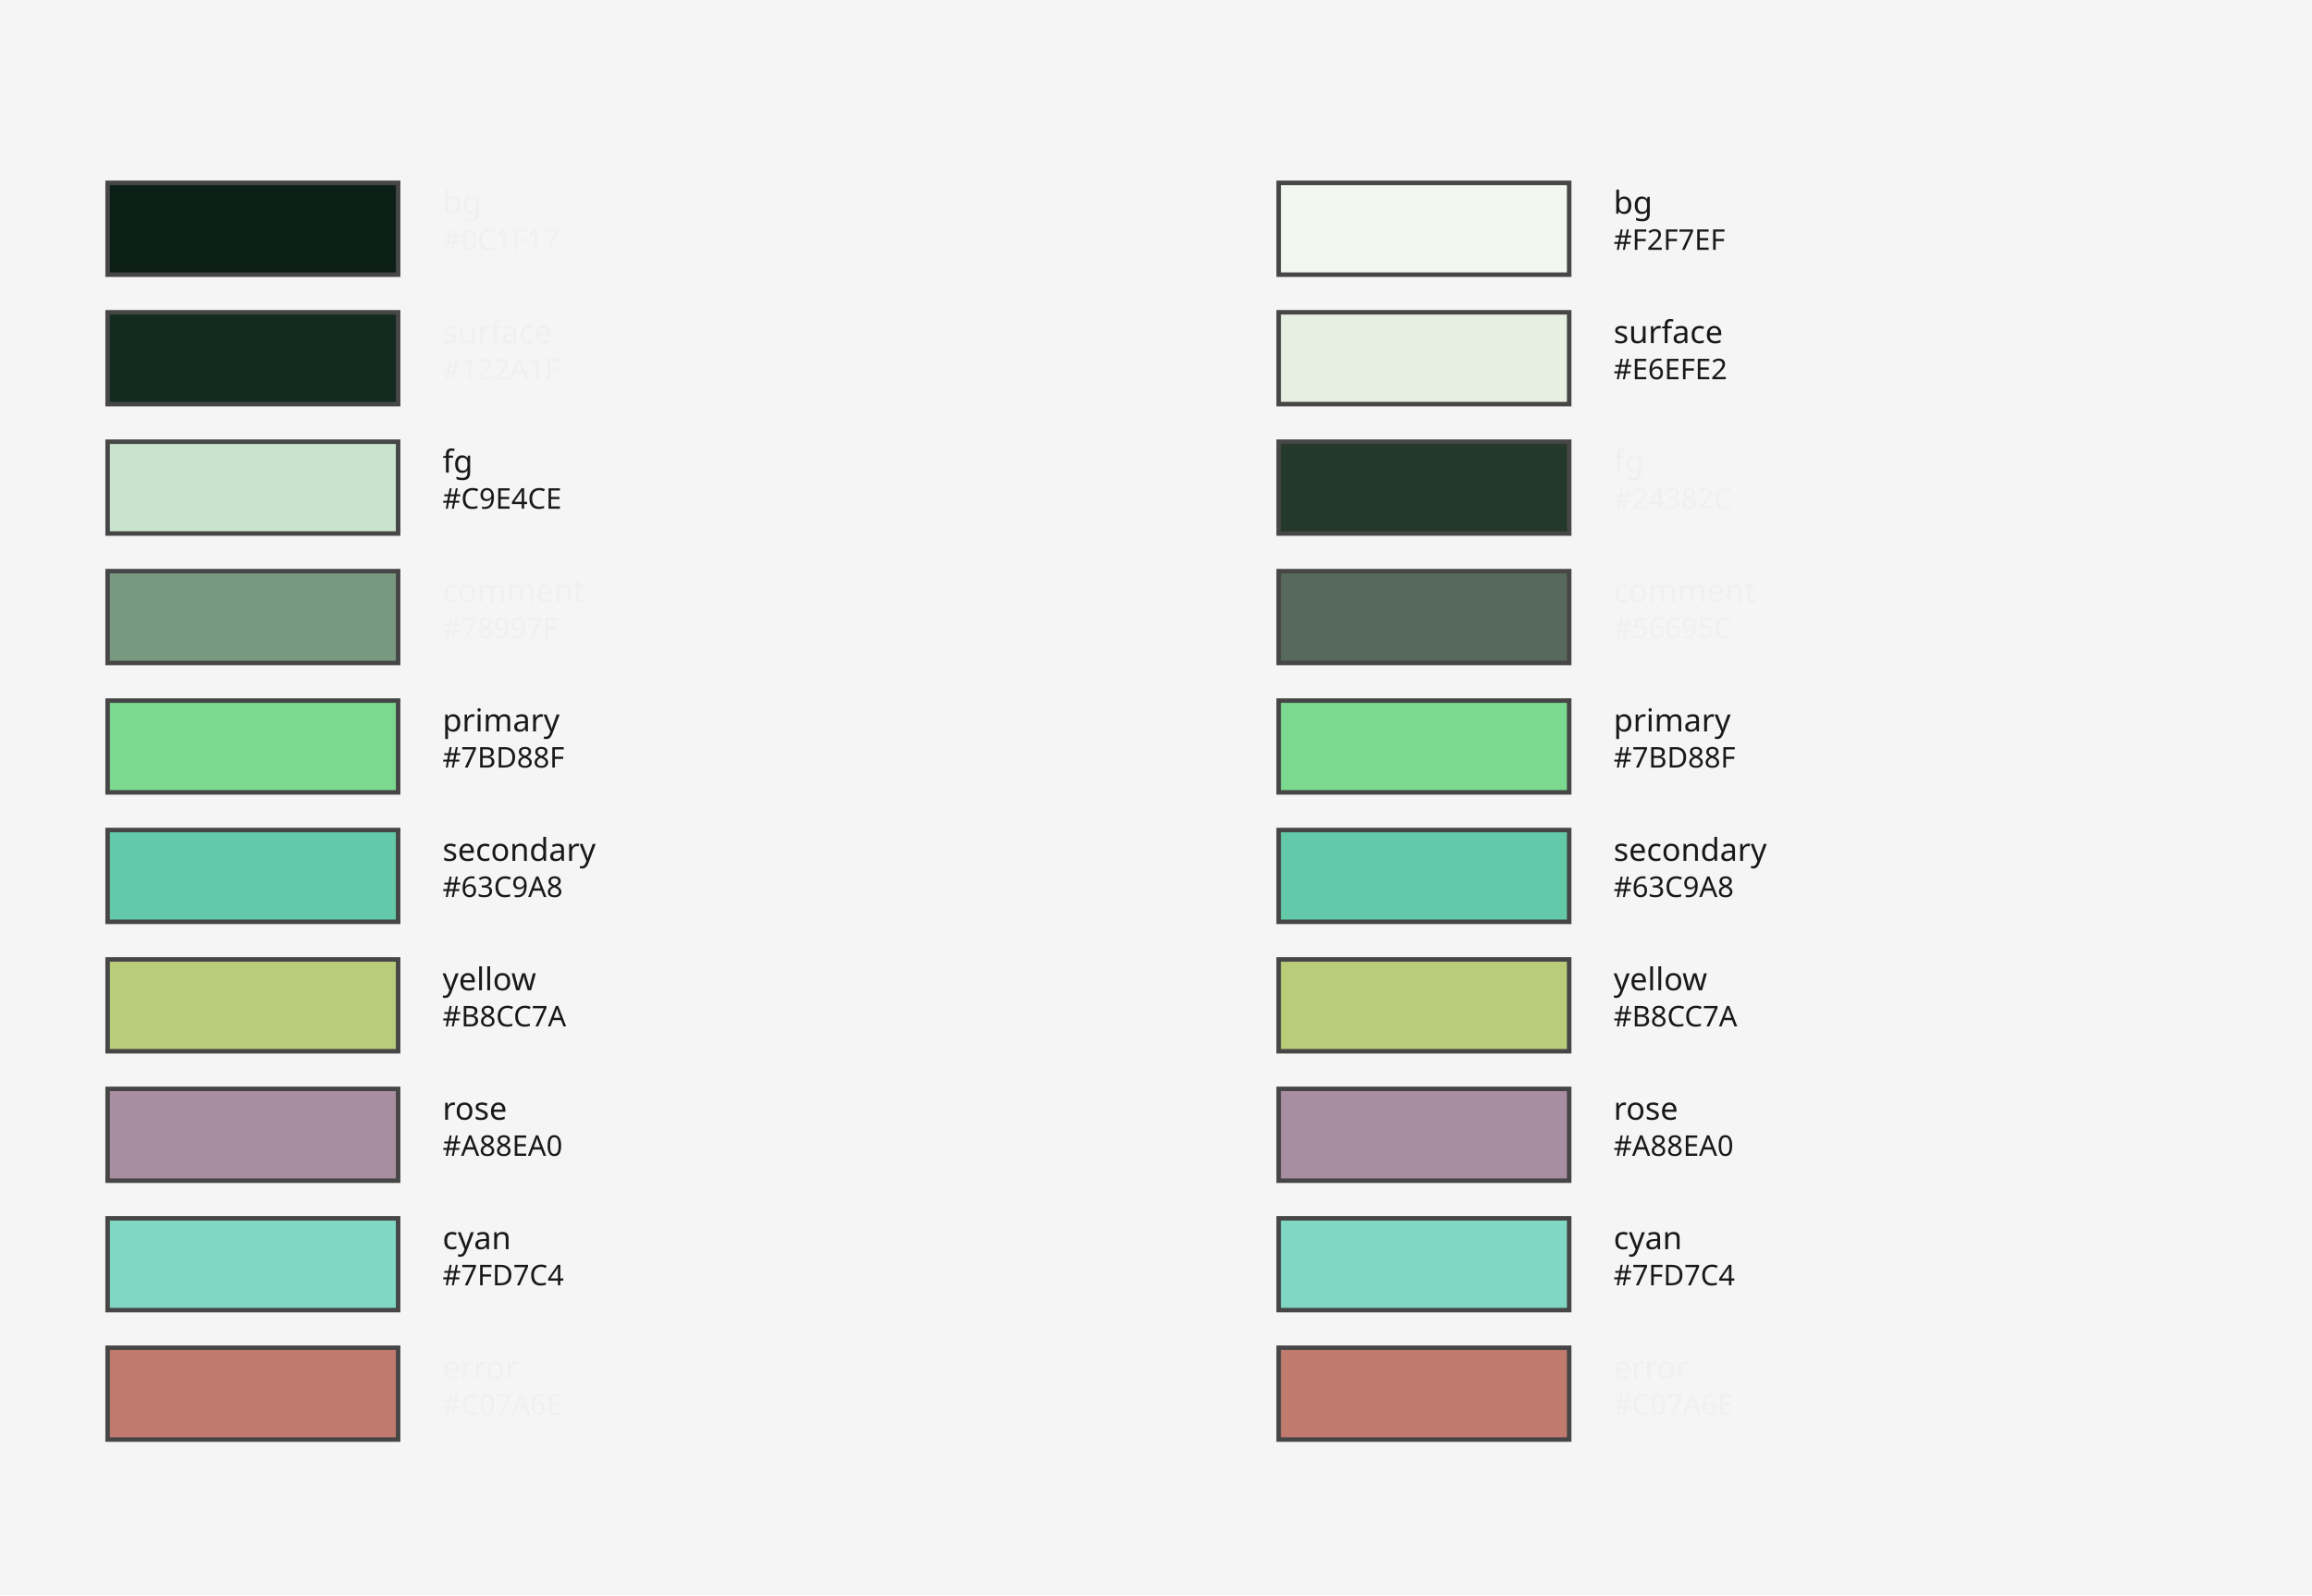
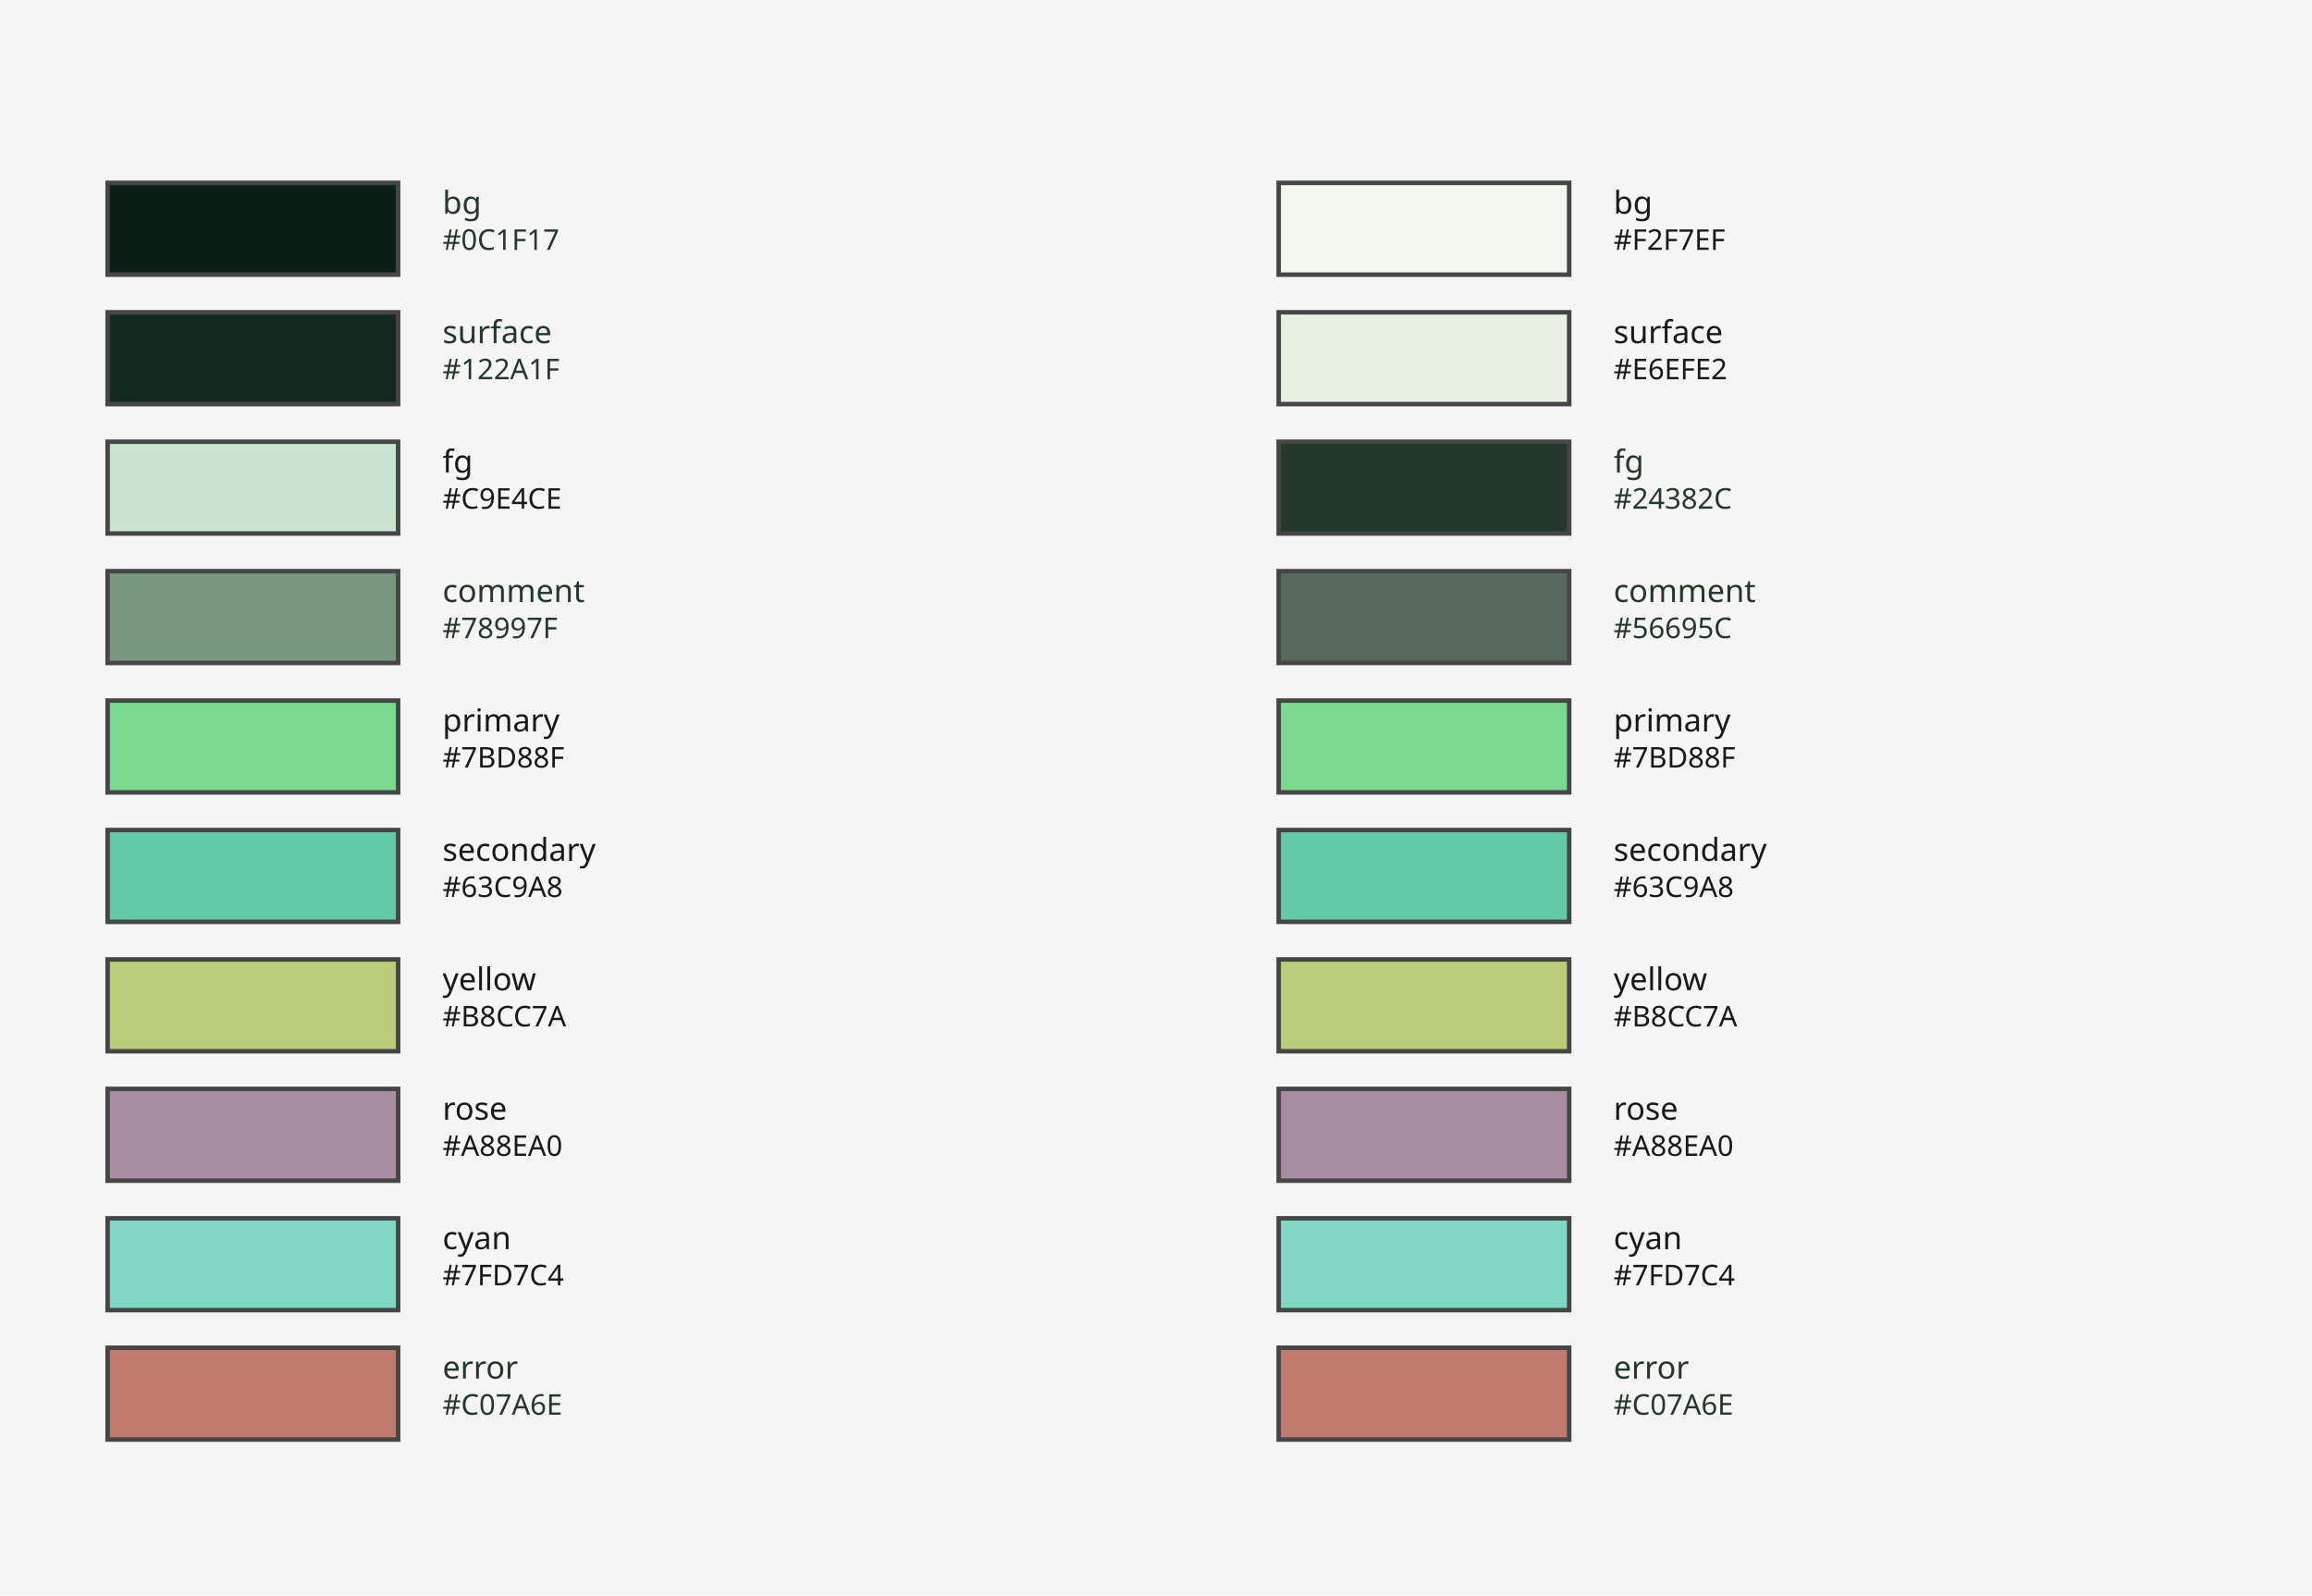
<svg xmlns="http://www.w3.org/2000/svg" width="1536" height="1060" viewBox="0 0 1536 1060">
  <rect width="1536" height="1060" fill="#f5f5f5" />
  <rect x="70" y="120" width="196" height="64" fill="#464646" />
  <rect x="73" y="123" width="190" height="58" fill="#0C1F17" />
-   <text x="294" y="142" font-family="Cascadia Code" font-size="21" fill="#f0f0f0">bg</text>
-   <text x="294" y="166" font-family="Cascadia Code" font-size="19" fill="#f0f0f0">#0C1F17</text>
+   <text x="294" y="142" font-family="Cascadia Code" font-size="21" fill="#24382C">bg</text>
+   <text x="294" y="166" font-family="Cascadia Code" font-size="19" fill="#24382C">#0C1F17</text>
  <rect x="70" y="206" width="196" height="64" fill="#464646" />
  <rect x="73" y="209" width="190" height="58" fill="#122A1F" />
-   <text x="294" y="228" font-family="Cascadia Code" font-size="21" fill="#f0f0f0">surface</text>
-   <text x="294" y="252" font-family="Cascadia Code" font-size="19" fill="#f0f0f0">#122A1F</text>
+   <text x="294" y="228" font-family="Cascadia Code" font-size="21" fill="#24382C">surface</text>
+   <text x="294" y="252" font-family="Cascadia Code" font-size="19" fill="#24382C">#122A1F</text>
  <rect x="70" y="292" width="196" height="64" fill="#464646" />
  <rect x="73" y="295" width="190" height="58" fill="#C9E4CE" />
  <text x="294" y="314" font-family="Cascadia Code" font-size="21" fill="#191919">fg</text>
  <text x="294" y="338" font-family="Cascadia Code" font-size="19" fill="#191919">#C9E4CE</text>
  <rect x="70" y="378" width="196" height="64" fill="#464646" />
  <rect x="73" y="381" width="190" height="58" fill="#78997F" />
-   <text x="294" y="400" font-family="Cascadia Code" font-size="21" fill="#f0f0f0">comment</text>
-   <text x="294" y="424" font-family="Cascadia Code" font-size="19" fill="#f0f0f0">#78997F</text>
+   <text x="294" y="400" font-family="Cascadia Code" font-size="21" fill="#24382C">comment</text>
+   <text x="294" y="424" font-family="Cascadia Code" font-size="19" fill="#24382C">#78997F</text>
  <rect x="70" y="464" width="196" height="64" fill="#464646" />
  <rect x="73" y="467" width="190" height="58" fill="#7BD88F" />
  <text x="294" y="486" font-family="Cascadia Code" font-size="21" fill="#191919">primary</text>
  <text x="294" y="510" font-family="Cascadia Code" font-size="19" fill="#191919">#7BD88F</text>
  <rect x="70" y="550" width="196" height="64" fill="#464646" />
  <rect x="73" y="553" width="190" height="58" fill="#63C9A8" />
  <text x="294" y="572" font-family="Cascadia Code" font-size="21" fill="#191919">secondary</text>
  <text x="294" y="596" font-family="Cascadia Code" font-size="19" fill="#191919">#63C9A8</text>
  <rect x="70" y="636" width="196" height="64" fill="#464646" />
  <rect x="73" y="639" width="190" height="58" fill="#B8CC7A" />
  <text x="294" y="658" font-family="Cascadia Code" font-size="21" fill="#191919">yellow</text>
  <text x="294" y="682" font-family="Cascadia Code" font-size="19" fill="#191919">#B8CC7A</text>
  <rect x="70" y="722" width="196" height="64" fill="#464646" />
  <rect x="73" y="725" width="190" height="58" fill="#A88EA0" />
  <text x="294" y="744" font-family="Cascadia Code" font-size="21" fill="#191919">rose</text>
  <text x="294" y="768" font-family="Cascadia Code" font-size="19" fill="#191919">#A88EA0</text>
  <rect x="70" y="808" width="196" height="64" fill="#464646" />
  <rect x="73" y="811" width="190" height="58" fill="#7FD7C4" />
  <text x="294" y="830" font-family="Cascadia Code" font-size="21" fill="#191919">cyan</text>
  <text x="294" y="854" font-family="Cascadia Code" font-size="19" fill="#191919">#7FD7C4</text>
  <rect x="70" y="894" width="196" height="64" fill="#464646" />
  <rect x="73" y="897" width="190" height="58" fill="#C07A6E" />
-   <text x="294" y="916" font-family="Cascadia Code" font-size="21" fill="#f0f0f0">error</text>
-   <text x="294" y="940" font-family="Cascadia Code" font-size="19" fill="#f0f0f0">#C07A6E</text>
+   <text x="294" y="916" font-family="Cascadia Code" font-size="21" fill="#24382C">error</text>
+   <text x="294" y="940" font-family="Cascadia Code" font-size="19" fill="#24382C">#C07A6E</text>
  <rect x="848" y="120" width="196" height="64" fill="#464646" />
  <rect x="851" y="123" width="190" height="58" fill="#F2F7EF" />
  <text x="1072" y="142" font-family="Cascadia Code" font-size="21" fill="#191919">bg</text>
  <text x="1072" y="166" font-family="Cascadia Code" font-size="19" fill="#191919">#F2F7EF</text>
  <rect x="848" y="206" width="196" height="64" fill="#464646" />
  <rect x="851" y="209" width="190" height="58" fill="#E6EFE2" />
  <text x="1072" y="228" font-family="Cascadia Code" font-size="21" fill="#191919">surface</text>
  <text x="1072" y="252" font-family="Cascadia Code" font-size="19" fill="#191919">#E6EFE2</text>
  <rect x="848" y="292" width="196" height="64" fill="#464646" />
  <rect x="851" y="295" width="190" height="58" fill="#24382C" />
-   <text x="1072" y="314" font-family="Cascadia Code" font-size="21" fill="#f0f0f0">fg</text>
-   <text x="1072" y="338" font-family="Cascadia Code" font-size="19" fill="#f0f0f0">#24382C</text>
+   <text x="1072" y="314" font-family="Cascadia Code" font-size="21" fill="#24382C">fg</text>
+   <text x="1072" y="338" font-family="Cascadia Code" font-size="19" fill="#24382C">#24382C</text>
  <rect x="848" y="378" width="196" height="64" fill="#464646" />
  <rect x="851" y="381" width="190" height="58" fill="#56695C" />
-   <text x="1072" y="400" font-family="Cascadia Code" font-size="21" fill="#f0f0f0">comment</text>
-   <text x="1072" y="424" font-family="Cascadia Code" font-size="19" fill="#f0f0f0">#56695C</text>
+   <text x="1072" y="400" font-family="Cascadia Code" font-size="21" fill="#24382C">comment</text>
+   <text x="1072" y="424" font-family="Cascadia Code" font-size="19" fill="#24382C">#56695C</text>
  <rect x="848" y="464" width="196" height="64" fill="#464646" />
  <rect x="851" y="467" width="190" height="58" fill="#7BD88F" />
  <text x="1072" y="486" font-family="Cascadia Code" font-size="21" fill="#191919">primary</text>
  <text x="1072" y="510" font-family="Cascadia Code" font-size="19" fill="#191919">#7BD88F</text>
  <rect x="848" y="550" width="196" height="64" fill="#464646" />
  <rect x="851" y="553" width="190" height="58" fill="#63C9A8" />
  <text x="1072" y="572" font-family="Cascadia Code" font-size="21" fill="#191919">secondary</text>
  <text x="1072" y="596" font-family="Cascadia Code" font-size="19" fill="#191919">#63C9A8</text>
  <rect x="848" y="636" width="196" height="64" fill="#464646" />
  <rect x="851" y="639" width="190" height="58" fill="#B8CC7A" />
  <text x="1072" y="658" font-family="Cascadia Code" font-size="21" fill="#191919">yellow</text>
  <text x="1072" y="682" font-family="Cascadia Code" font-size="19" fill="#191919">#B8CC7A</text>
  <rect x="848" y="722" width="196" height="64" fill="#464646" />
  <rect x="851" y="725" width="190" height="58" fill="#A88EA0" />
  <text x="1072" y="744" font-family="Cascadia Code" font-size="21" fill="#191919">rose</text>
  <text x="1072" y="768" font-family="Cascadia Code" font-size="19" fill="#191919">#A88EA0</text>
  <rect x="848" y="808" width="196" height="64" fill="#464646" />
  <rect x="851" y="811" width="190" height="58" fill="#7FD7C4" />
  <text x="1072" y="830" font-family="Cascadia Code" font-size="21" fill="#191919">cyan</text>
  <text x="1072" y="854" font-family="Cascadia Code" font-size="19" fill="#191919">#7FD7C4</text>
  <rect x="848" y="894" width="196" height="64" fill="#464646" />
  <rect x="851" y="897" width="190" height="58" fill="#C07A6E" />
-   <text x="1072" y="916" font-family="Cascadia Code" font-size="21" fill="#f0f0f0">error</text>
-   <text x="1072" y="940" font-family="Cascadia Code" font-size="19" fill="#f0f0f0">#C07A6E</text>
+   <text x="1072" y="916" font-family="Cascadia Code" font-size="21" fill="#24382C">error</text>
+   <text x="1072" y="940" font-family="Cascadia Code" font-size="19" fill="#24382C">#C07A6E</text>
</svg>
